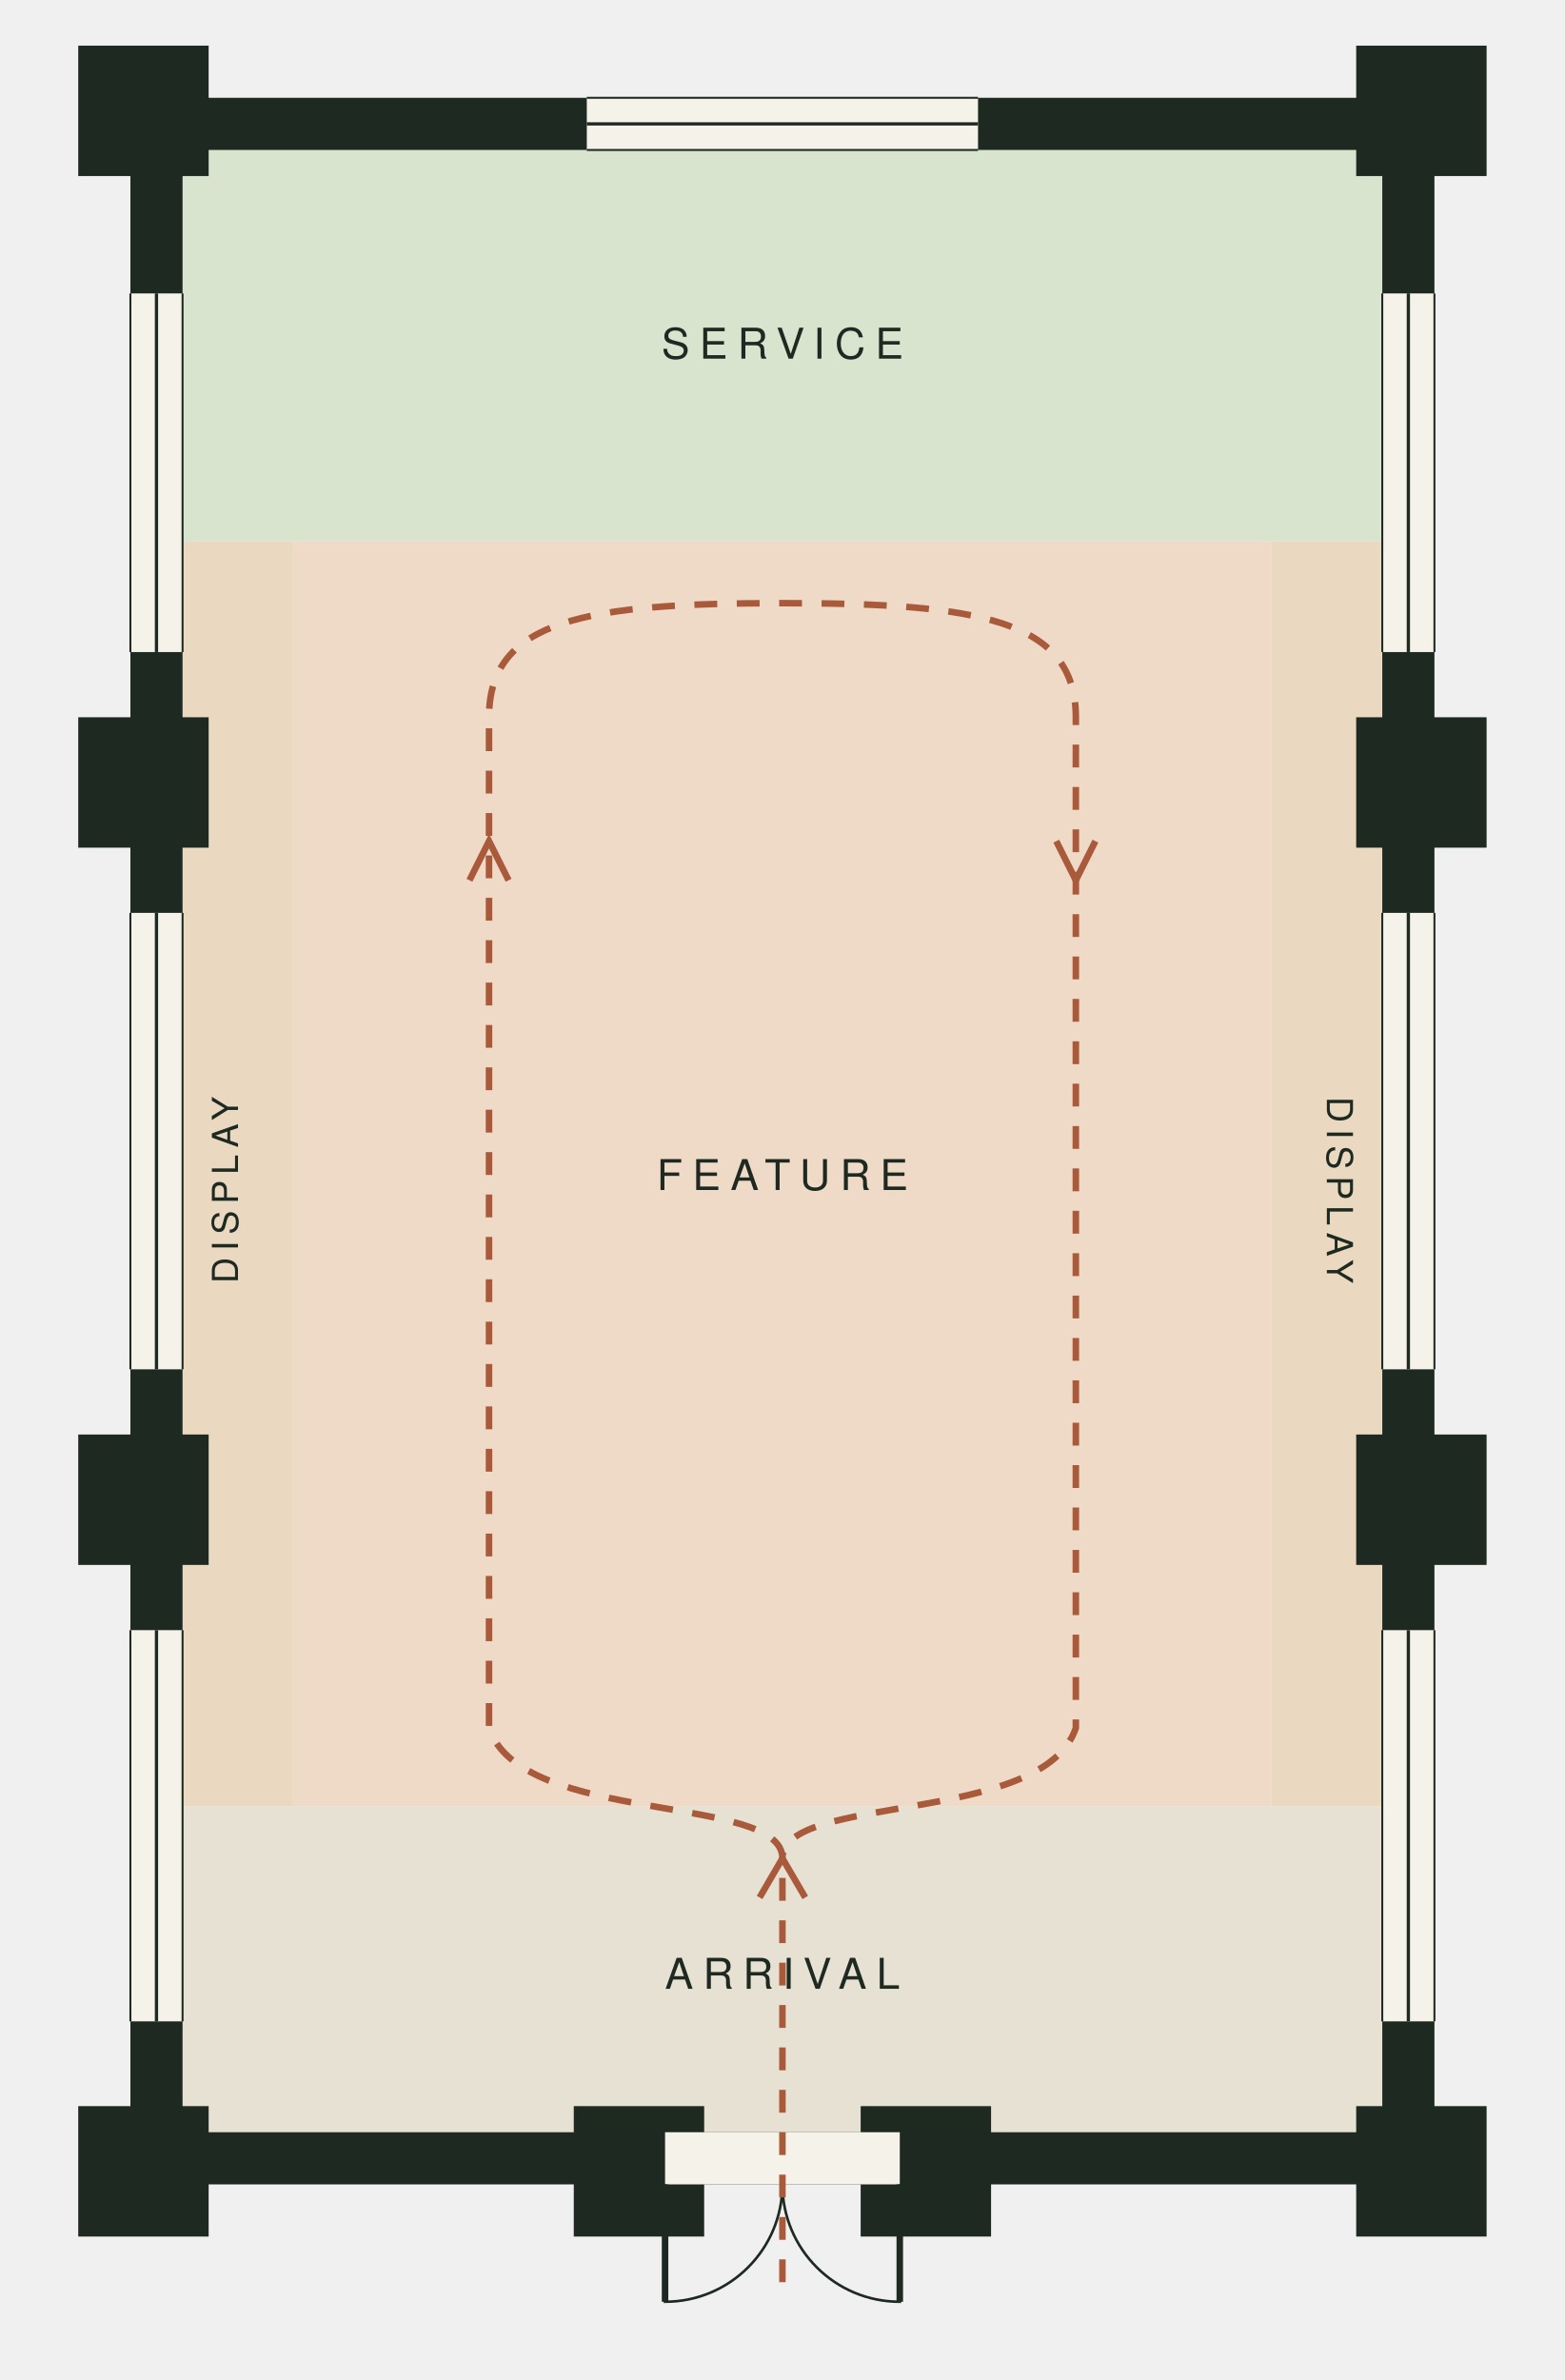
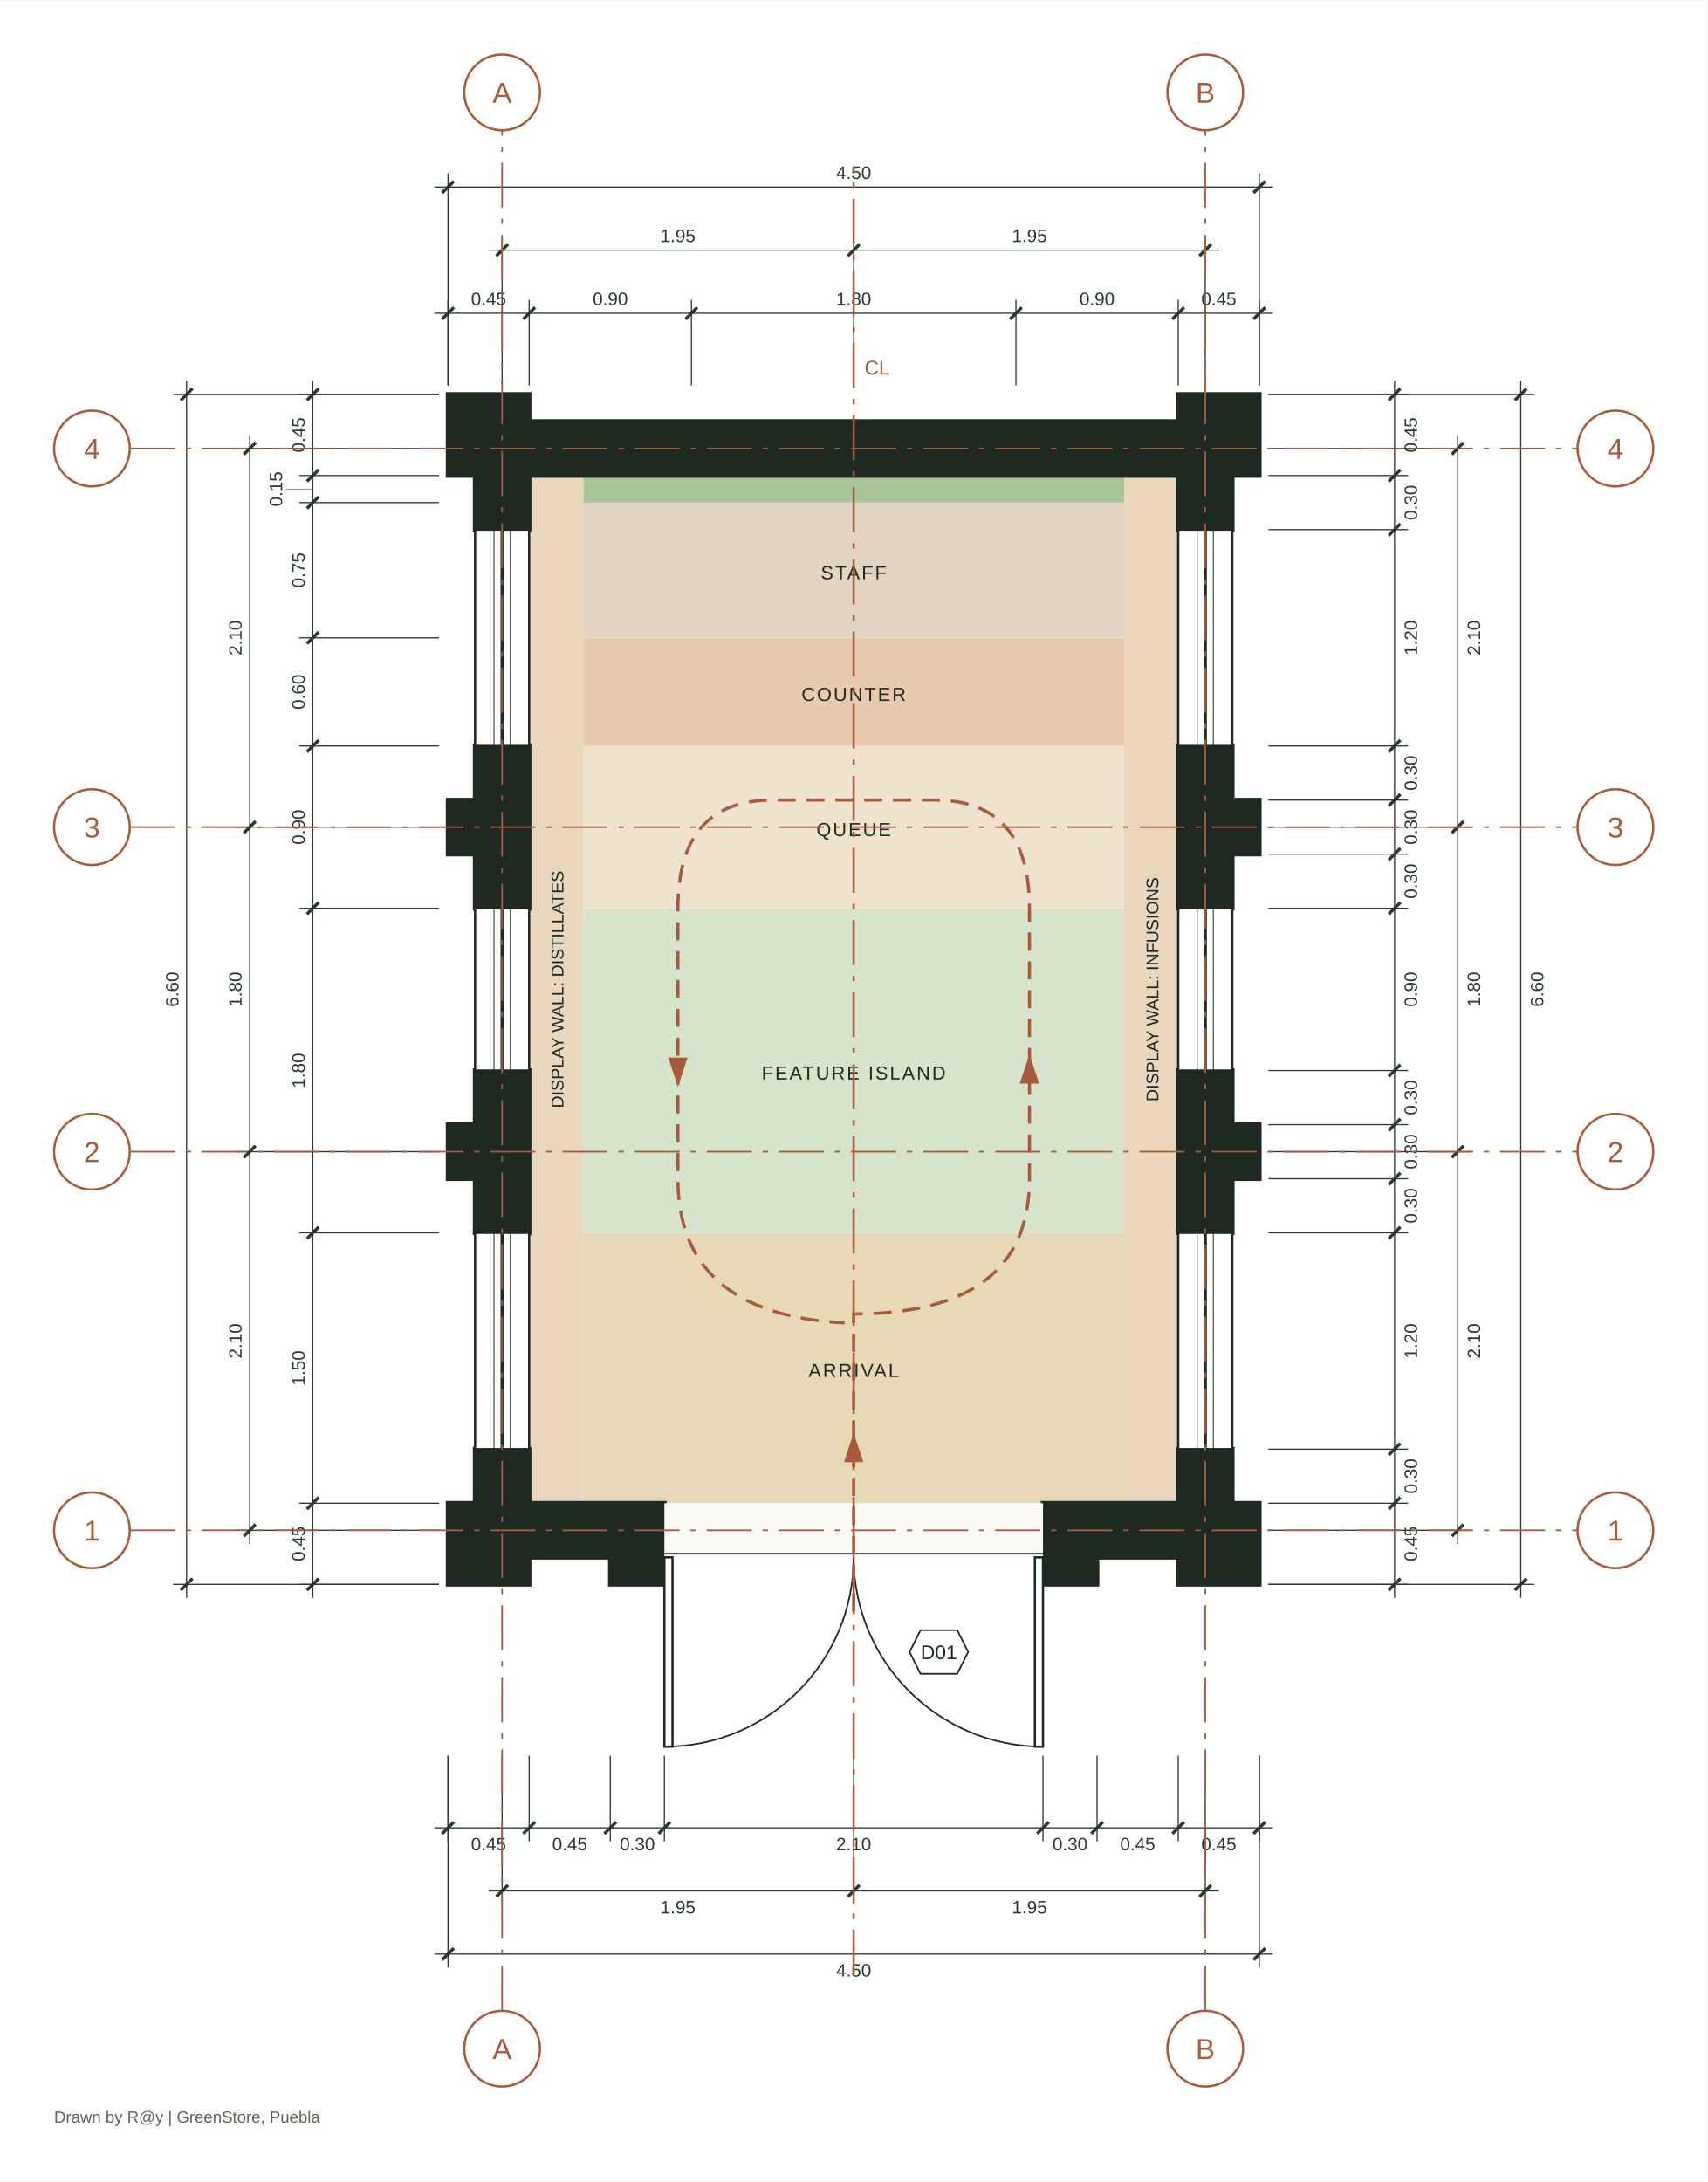
- <svg xmlns="http://www.w3.org/2000/svg" viewBox="20 30 480 730" role="img" aria-label="Zoning diagram: arrival zone at the entrance, a central feature zone around the island, display zones along both side walls, and the service zone at the counter, with a looping circulation path" width="480" height="730">
-   <rect x="76" y="76" width="368" height="608" fill="#F5F2EA" />
-   <rect x="76" y="196" width="34" height="388" fill="#EAD9C0" />
-   <rect x="410" y="196" width="34" height="388" fill="#EAD9C0" />
-   <rect x="76" y="76" width="368" height="120" fill="#D9E4CF" />
-   <rect x="110" y="196" width="300" height="388" fill="#EFD9C7" />
-   <rect x="76" y="584" width="368" height="100" fill="#E7E1D3" />
-   <path d="M60 60 H460 V700 H60 Z M76 76 V684 H444 V76 Z" fill="#1E2A21" fill-rule="evenodd" />
-   <rect x="44" y="44" width="40" height="40" fill="#1E2A21" />
-   <rect x="436" y="44" width="40" height="40" fill="#1E2A21" />
-   <rect x="44" y="676" width="40" height="40" fill="#1E2A21" />
-   <rect x="436" y="676" width="40" height="40" fill="#1E2A21" />
-   <rect x="44" y="250" width="40" height="40" fill="#1E2A21" />
-   <rect x="44" y="470" width="40" height="40" fill="#1E2A21" />
-   <rect x="436" y="250" width="40" height="40" fill="#1E2A21" />
-   <rect x="436" y="470" width="40" height="40" fill="#1E2A21" />
-   <rect x="196" y="676" width="40" height="40" fill="#1E2A21" />
-   <rect x="284" y="676" width="40" height="40" fill="#1E2A21" />
-   <rect x="60" y="120" width="16" height="110" fill="#F5F2EA" />
-   <line x1="68" y1="120" x2="68" y2="230" stroke="#1E2A21" stroke-width="1" />
-   <line x1="60" y1="120" x2="60" y2="230" stroke="#1E2A21" stroke-width="0.6" />
-   <line x1="76" y1="120" x2="76" y2="230" stroke="#1E2A21" stroke-width="0.6" />
-   <rect x="444" y="120" width="16" height="110" fill="#F5F2EA" />
-   <line x1="452" y1="120" x2="452" y2="230" stroke="#1E2A21" stroke-width="1" />
-   <line x1="444" y1="120" x2="444" y2="230" stroke="#1E2A21" stroke-width="0.6" />
-   <line x1="460" y1="120" x2="460" y2="230" stroke="#1E2A21" stroke-width="0.6" />
-   <rect x="60" y="310" width="16" height="140" fill="#F5F2EA" />
-   <line x1="68" y1="310" x2="68" y2="450" stroke="#1E2A21" stroke-width="1" />
-   <line x1="60" y1="310" x2="60" y2="450" stroke="#1E2A21" stroke-width="0.6" />
-   <line x1="76" y1="310" x2="76" y2="450" stroke="#1E2A21" stroke-width="0.6" />
-   <rect x="444" y="310" width="16" height="140" fill="#F5F2EA" />
-   <line x1="452" y1="310" x2="452" y2="450" stroke="#1E2A21" stroke-width="1" />
-   <line x1="444" y1="310" x2="444" y2="450" stroke="#1E2A21" stroke-width="0.6" />
-   <line x1="460" y1="310" x2="460" y2="450" stroke="#1E2A21" stroke-width="0.6" />
-   <rect x="60" y="530" width="16" height="120" fill="#F5F2EA" />
-   <line x1="68" y1="530" x2="68" y2="650" stroke="#1E2A21" stroke-width="1" />
-   <line x1="60" y1="530" x2="60" y2="650" stroke="#1E2A21" stroke-width="0.6" />
-   <line x1="76" y1="530" x2="76" y2="650" stroke="#1E2A21" stroke-width="0.6" />
-   <rect x="444" y="530" width="16" height="120" fill="#F5F2EA" />
-   <line x1="452" y1="530" x2="452" y2="650" stroke="#1E2A21" stroke-width="1" />
-   <line x1="444" y1="530" x2="444" y2="650" stroke="#1E2A21" stroke-width="0.6" />
-   <line x1="460" y1="530" x2="460" y2="650" stroke="#1E2A21" stroke-width="0.6" />
-   <rect x="200" y="60" width="120" height="16" fill="#F5F2EA" />
-   <line x1="200" y1="68" x2="320" y2="68" stroke="#1E2A21" stroke-width="1" />
-   <line x1="200" y1="60" x2="320" y2="60" stroke="#1E2A21" stroke-width="0.6" />
-   <line x1="200" y1="76" x2="320" y2="76" stroke="#1E2A21" stroke-width="0.6" />
-   <rect x="224" y="684" width="72" height="16" fill="#F5F2EA" />
-   <path d="M224 700 L224 736 A36 36 0 0 0 260 700" fill="none" stroke="#1E2A21" stroke-width="0.8" />
-   <path d="M296 700 L296 736 A36 36 0 0 1 260 700" fill="none" stroke="#1E2A21" stroke-width="0.8" />
-   <line x1="224" y1="700" x2="224" y2="736" stroke="#1E2A21" stroke-width="2" />
-   <line x1="296" y1="700" x2="296" y2="736" stroke="#1E2A21" stroke-width="2" />
-   <path d="M260 730 L260 600 C260 580 180 590 170 560 L170 250 C170 220 200 215 260 215 C320 215 350 220 350 250 L350 560 C340 590 260 580 260 600" fill="none" stroke="#A85A3A" stroke-width="2" stroke-dasharray="7 6" />
-   <path d="M253 612 L260 600 L267 612" fill="none" stroke="#A85A3A" stroke-width="2" />
-   <path d="M164 300 L170 288 L176 300" fill="none" stroke="#A85A3A" stroke-width="2" />
-   <path d="M344 288 L350 300 L356 288" fill="none" stroke="#A85A3A" stroke-width="2" />
-   <text x="260" y="140" text-anchor="middle" font-family="Jost, Helvetica Neue, Helvetica, Arial, sans-serif" font-size="13" letter-spacing="3" fill="#1E2A21">SERVICE</text>
-   <text x="260" y="395" text-anchor="middle" font-family="Jost, Helvetica Neue, Helvetica, Arial, sans-serif" font-size="13" letter-spacing="3" fill="#1E2A21">FEATURE</text>
-   <text x="260" y="640" text-anchor="middle" font-family="Jost, Helvetica Neue, Helvetica, Arial, sans-serif" font-size="13" letter-spacing="3" fill="#1E2A21">ARRIVAL</text>
-   <text x="93" y="395" text-anchor="middle" font-family="Jost, Helvetica Neue, Helvetica, Arial, sans-serif" font-size="11" letter-spacing="2" fill="#1E2A21" transform="rotate(-90 93 395)">DISPLAY</text>
-   <text x="427" y="395" text-anchor="middle" font-family="Jost, Helvetica Neue, Helvetica, Arial, sans-serif" font-size="11" letter-spacing="2" fill="#1E2A21" transform="rotate(90 427 395)">DISPLAY</text>
+ <svg xmlns="http://www.w3.org/2000/svg" viewBox="-2935 -8335 9470 12097" width="716" height="915" role="img" aria-label="Zoning and circulation plan on the dimensioned geometry: arrival, feature island, display walls, queue, counter, staff and living wall zones, with the visitor loop around the island, axes and three levels of dimensions">
+   <defs>
+     <style>
+ .cutfill{fill:#1E2A21;stroke:#1E2A21;stroke-width:25}
+ .cut{stroke:#1E2A21;stroke-width:35;stroke-dasharray:300 60 50 60;fill:none}
+ .heavy{stroke:#1E2A21;stroke-width:25;fill:none}
+ .med{stroke:#1E2A21;stroke-width:17.5;fill:none}
+ .thin{stroke:#1E2A21;stroke-width:9;fill:none}
+ .fine{stroke:#1E2A21;stroke-width:6.5;fill:none;opacity:.75}
+ .hidden{stroke:#1E2A21;stroke-width:9;fill:none;stroke-dasharray:60 60}
+ .solid{fill:#1E2A21;stroke:none}
+ .axis{stroke:#A85A3A;stroke-width:9;stroke-dasharray:250 60 30 60;fill:none}
+ .cl{stroke:#A85A3A;stroke-width:12.5;stroke-dasharray:250 60 30 60;fill:none}
+ .bubble{fill:#FFFFFF;stroke:#A85A3A;stroke-width:12.5}
+ .bubt{fill:#A85A3A;font-family:Jost, 'Helvetica Neue', Arial, sans-serif;paint-order:stroke;stroke:#FFFFFF;stroke-width:17.5}
+ .dim{stroke:#2B3A2E;stroke-width:6.5;fill:none}
+ .leader{stroke:#2B3A2E;stroke-width:4.5;fill:none;opacity:.6}
+ .tick{stroke:#2B3A2E;stroke-width:17.5}
+ .dimt{fill:#2B3A2E;font-family:Jost, 'Helvetica Neue', Arial, sans-serif;paint-order:stroke;stroke:#FFFFFF;stroke-width:25;stroke-linejoin:round}
+ .t{fill:#1E2A21;font-family:Jost, 'Helvetica Neue', Arial, sans-serif}
+ .sub{fill:#5B6458;font-family:Jost, 'Helvetica Neue', Arial, sans-serif}
+ .lvlt{fill:#1E2A21;font-family:Jost, 'Helvetica Neue', Arial, sans-serif;font-weight:500}
+ .lvll{fill:#5B6458;font-family:Jost, 'Helvetica Neue', Arial, sans-serif}
+ .lvltri{fill:#1E2A21}
+ .lvlbox{fill:#FFFFFF;stroke:#1E2A21;stroke-width:6.5}
+ .tagbox{fill:#FFFFFF;stroke:#1E2A21;stroke-width:9}
+ .tagt{fill:#1E2A21;font-family:Jost, 'Helvetica Neue', Arial, sans-serif;font-weight:500}
+ .floor{fill:#F3E7DA;stroke:none}
+ .tile{stroke:#E0CBB6;stroke-width:4.5;fill:none}
+ .grid600{stroke:#C79C7D;stroke-width:6.5;fill:none}
+ .wood{fill:#E9D6BC;stroke:#1E2A21;stroke-width:12.5}
+ .woodl{stroke:#B8936B;stroke-width:4.5;fill:none}
+ .stone{fill:#ECE8E0;stroke:#1E2A21;stroke-width:12.5}
+ .glass{fill:#E3EEF0;stroke:#1E2A21;stroke-width:6.5}
+ .green{fill:#6E8F5E;stroke:#4F6B43;stroke-width:6.5}
+ .greenl{fill:#C9D8BE;stroke:#4F6B43;stroke-width:9}
+ .soil{fill:#8B6A4E;stroke:none}
+ .earth{fill:url(#earth);stroke:none}
+ .white{fill:#FFFFFF;stroke:#1E2A21;stroke-width:12.5}
+ .paper{fill:#FBFAF6;stroke:none}
+ .water{stroke:#3F7FA8;stroke-width:17.5;fill:none}
+ .drip{stroke:#3F7FA8;stroke-width:17.5;fill:none;stroke-dasharray:17.5 60;stroke-linecap:round}
+ .drain{stroke:#8B5E3C;stroke-width:12.5;fill:none;stroke-dasharray:60 30}
+ .circuit{stroke:#55605A;stroke-width:6.5;fill:none;stroke-dasharray:30 30}
+ .light{fill:#F2D58C;stroke:#1E2A21;stroke-width:9}
+ .cove{stroke:#C9922E;stroke-width:25;fill:none}
+ .zone{stroke:none}
+ .path{fill:#E6DCCB;stroke:#B9A88E;stroke-width:6.5}
+ .plaza{fill:#E9C9AE;stroke:#B98E6C;stroke-width:6.5}
+ .bed{stroke:#4F6B43;stroke-width:9}
+ .canopy{fill:#6E8F5E;fill-opacity:.22;stroke:#4F6B43;stroke-width:9;stroke-dasharray:60 30}
+ </style>
+     <pattern id="earth" patternUnits="userSpaceOnUse" width="75" height="75" patternTransform="rotate(45)">
+       <line x1="0" y1="0" x2="0" y2="75" stroke="#8B6A4E" stroke-width="6" />
+     </pattern>
+   </defs>
+   <rect x="-2935" y="-8335" width="9470" height="12097" fill="#FFFFFF" />
+   <rect x="0" y="-5700" width="3600" height="5700" class="paper" />
+   <rect x="300" y="-1500" width="3000" height="1500" class="zone" style="fill:#E7D9B8" />
+   <rect x="300" y="-3300" width="3000" height="1800" class="zone" style="fill:#D8E3CC" />
+   <rect x="300" y="-4200" width="3000" height="900" class="zone" style="fill:#EFE3CF" />
+   <rect x="300" y="-4800" width="3000" height="600" class="zone" style="fill:#E6C9AE" />
+   <rect x="300" y="-5550" width="3000" height="750" class="zone" style="fill:#E2D3C3" />
+   <rect x="300" y="-5700" width="3000" height="150" class="zone" style="fill:#A9C49A" />
+   <rect x="0" y="-5700" width="300" height="5700" class="zone" style="fill:#E9D6BC" />
+   <rect x="3300" y="-5700" width="300" height="5700" class="zone" style="fill:#E9D6BC" />
+   <rect x="-300" y="0" width="1050" height="300" class="cutfill" />
+   <rect x="2850" y="0" width="1050" height="300" class="cutfill" />
+   <rect x="-300" y="-6000" width="4200" height="300" class="cutfill" />
+   <rect x="-300" y="-300" width="300" height="600" class="cutfill" />
+   <rect x="-300" y="-2400" width="300" height="900" class="cutfill" />
+   <rect x="-300" y="-4200" width="300" height="900" class="cutfill" />
+   <rect x="-300" y="-6000" width="300" height="600" class="cutfill" />
+   <rect x="-300" y="-1500" width="300" height="1200" class="white" />
+   <line x1="-150" y1="-300" x2="-150" y2="-1500" class="med" />
+   <line x1="-195" y1="-300" x2="-195" y2="-1500" class="fine" />
+   <line x1="-105" y1="-300" x2="-105" y2="-1500" class="fine" />
+   <rect x="-300" y="-3300" width="300" height="900" class="white" />
+   <line x1="-150" y1="-2400" x2="-150" y2="-3300" class="med" />
+   <line x1="-195" y1="-2400" x2="-195" y2="-3300" class="fine" />
+   <line x1="-105" y1="-2400" x2="-105" y2="-3300" class="fine" />
+   <rect x="-300" y="-5400" width="300" height="1200" class="white" />
+   <line x1="-150" y1="-4200" x2="-150" y2="-5400" class="med" />
+   <line x1="-195" y1="-4200" x2="-195" y2="-5400" class="fine" />
+   <line x1="-105" y1="-4200" x2="-105" y2="-5400" class="fine" />
+   <rect x="3600" y="-300" width="300" height="600" class="cutfill" />
+   <rect x="3600" y="-2400" width="300" height="900" class="cutfill" />
+   <rect x="3600" y="-4200" width="300" height="900" class="cutfill" />
+   <rect x="3600" y="-6000" width="300" height="600" class="cutfill" />
+   <rect x="3600" y="-1500" width="300" height="1200" class="white" />
+   <line x1="3750" y1="-300" x2="3750" y2="-1500" class="med" />
+   <line x1="3705" y1="-300" x2="3705" y2="-1500" class="fine" />
+   <line x1="3795" y1="-300" x2="3795" y2="-1500" class="fine" />
+   <rect x="3600" y="-3300" width="300" height="900" class="white" />
+   <line x1="3750" y1="-2400" x2="3750" y2="-3300" class="med" />
+   <line x1="3705" y1="-2400" x2="3705" y2="-3300" class="fine" />
+   <line x1="3795" y1="-2400" x2="3795" y2="-3300" class="fine" />
+   <rect x="3600" y="-5400" width="300" height="1200" class="white" />
+   <line x1="3750" y1="-4200" x2="3750" y2="-5400" class="med" />
+   <line x1="3705" y1="-4200" x2="3705" y2="-5400" class="fine" />
+   <line x1="3795" y1="-4200" x2="3795" y2="-5400" class="fine" />
+   <rect x="-450" y="0" width="450" height="450" class="cutfill" />
+   <rect x="3600" y="0" width="450" height="450" class="cutfill" />
+   <rect x="-450" y="-6150" width="450" height="450" class="cutfill" />
+   <rect x="3600" y="-6150" width="450" height="450" class="cutfill" />
+   <rect x="-450" y="-2100" width="150" height="300" class="cutfill" />
+   <rect x="3900" y="-2100" width="150" height="300" class="cutfill" />
+   <rect x="-450" y="-3900" width="150" height="300" class="cutfill" />
+   <rect x="3900" y="-3900" width="150" height="300" class="cutfill" />
+   <rect x="450" y="300" width="300" height="150" class="cutfill" />
+   <rect x="2850" y="300" width="300" height="150" class="cutfill" />
+   <line x1="900" y1="-5850" x2="2700" y2="-5850" class="hidden" />
+   <rect x="750" y="0" width="2100" height="300" class="paper" />
+   <line x1="750" y1="280" x2="2850" y2="280" class="thin" />
+   <rect x="750" y="300" width="45" height="1050" class="white" />
+   <path d="M1800,300 A1050 1050 0 0 1 750,1350" class="thin" />
+   <rect x="2805" y="300" width="45" height="1050" class="white" />
+   <path d="M1800,300 A1050 1050 0 0 0 2850,1350" class="thin" />
+   <polygon points="2110.1,825 2170.6,704 2374.4,704 2434.9,825 2374.4,946 2170.6,946" class="tagbox" />
+   <text x="2272.5" y="864.6" text-anchor="middle" class="tagt" style="font-size:110px">D01</text>
+   <text x="1800" y="-700" text-anchor="middle" class="t" style="font-size:105px;font-weight:500;letter-spacing:10px">ARRIVAL</text>
+   <text x="1800" y="-2350" text-anchor="middle" class="t" style="font-size:105px;font-weight:500;letter-spacing:10px">FEATURE ISLAND</text>
+   <text x="1800" y="-3700" text-anchor="middle" class="t" style="font-size:105px;font-weight:500;letter-spacing:10px">QUEUE</text>
+   <text x="1800" y="-4450" text-anchor="middle" class="t" style="font-size:105px;font-weight:500;letter-spacing:10px">COUNTER</text>
+   <text x="1800" y="-5125" text-anchor="middle" class="t" style="font-size:105px;font-weight:500;letter-spacing:10px">STAFF</text>
+   <text x="190" y="-2850" text-anchor="middle" class="t" style="font-size:95px;font-weight:500" transform="rotate(-90 190 -2850)">DISPLAY WALL: DISTILLATES</text>
+   <text x="3490" y="-2850" text-anchor="middle" class="t" style="font-size:95px;font-weight:500" transform="rotate(-90 3490 -2850)">DISPLAY WALL: INFUSIONS</text>
+   <path d="M1800,600 L1800,-1050 Q2775,-1050 2775,-1800 L2775,-3300 Q2775,-3900 2250,-3900 L1350,-3900 Q825,-3900 825,-3300 L825,-1800 Q825,-1050 1750,-1000" class="water" style="stroke:#A85A3A;stroke-dasharray:100 60" />
+   <polygon points="2775,-2490 2721.1,-2327.9 2828.9,-2327.9" class="solid" style="fill:#A85A3A" />
+   <polygon points="825,-2310 878.9,-2472.1 771.1,-2472.1" class="solid" style="fill:#A85A3A" />
+   <polygon points="1800,-390 1746.1,-227.9 1853.9,-227.9" class="solid" style="fill:#A85A3A" />
+   <line x1="-525" y1="1800" x2="4125" y2="1800" class="dim" />
+   <line x1="-450" y1="1400" x2="-450" y2="1875" class="dim" />
+   <line x1="-482.5" y1="1832.5" x2="-417.5" y2="1767.5" class="tick" />
+   <line x1="0" y1="1400" x2="0" y2="1875" class="dim" />
+   <line x1="-32.5" y1="1832.5" x2="32.5" y2="1767.5" class="tick" />
+   <line x1="450" y1="1400" x2="450" y2="1875" class="dim" />
+   <line x1="417.5" y1="1832.5" x2="482.5" y2="1767.5" class="tick" />
+   <line x1="750" y1="1400" x2="750" y2="1875" class="dim" />
+   <line x1="717.5" y1="1832.5" x2="782.5" y2="1767.5" class="tick" />
+   <line x1="2850" y1="1400" x2="2850" y2="1875" class="dim" />
+   <line x1="2817.5" y1="1832.5" x2="2882.5" y2="1767.5" class="tick" />
+   <line x1="3150" y1="1400" x2="3150" y2="1875" class="dim" />
+   <line x1="3117.5" y1="1832.5" x2="3182.5" y2="1767.5" class="tick" />
+   <line x1="3600" y1="1400" x2="3600" y2="1875" class="dim" />
+   <line x1="3567.5" y1="1832.5" x2="3632.5" y2="1767.5" class="tick" />
+   <line x1="4050" y1="1400" x2="4050" y2="1875" class="dim" />
+   <line x1="4017.5" y1="1832.5" x2="4082.5" y2="1767.5" class="tick" />
+   <text x="-225" y="1925" text-anchor="middle" class="dimt" style="font-size:100px">0.45</text>
+   <text x="225" y="1925" text-anchor="middle" class="dimt" style="font-size:100px">0.45</text>
+   <text x="600" y="1925" text-anchor="middle" class="dimt" style="font-size:100px">0.30</text>
+   <text x="1800" y="1925" text-anchor="middle" class="dimt" style="font-size:100px">2.10</text>
+   <text x="3000" y="1925" text-anchor="middle" class="dimt" style="font-size:100px">0.30</text>
+   <text x="3375" y="1925" text-anchor="middle" class="dimt" style="font-size:100px">0.45</text>
+   <text x="3825" y="1925" text-anchor="middle" class="dimt" style="font-size:100px">0.45</text>
+   <line x1="-225" y1="2150" x2="3825" y2="2150" class="dim" />
+   <line x1="-150" y1="1400" x2="-150" y2="2225" class="dim" />
+   <line x1="-182.5" y1="2182.5" x2="-117.5" y2="2117.5" class="tick" />
+   <line x1="1800" y1="1400" x2="1800" y2="2225" class="dim" />
+   <line x1="1767.5" y1="2182.5" x2="1832.5" y2="2117.5" class="tick" />
+   <line x1="3750" y1="1400" x2="3750" y2="2225" class="dim" />
+   <line x1="3717.5" y1="2182.5" x2="3782.5" y2="2117.5" class="tick" />
+   <text x="825" y="2275" text-anchor="middle" class="dimt" style="font-size:100px">1.95</text>
+   <text x="2775" y="2275" text-anchor="middle" class="dimt" style="font-size:100px">1.95</text>
+   <line x1="-525" y1="2500" x2="4125" y2="2500" class="dim" />
+   <line x1="-450" y1="1400" x2="-450" y2="2575" class="dim" />
+   <line x1="-482.5" y1="2532.5" x2="-417.5" y2="2467.5" class="tick" />
+   <line x1="4050" y1="1400" x2="4050" y2="2575" class="dim" />
+   <line x1="4017.5" y1="2532.5" x2="4082.5" y2="2467.5" class="tick" />
+   <text x="1800" y="2625" text-anchor="middle" class="dimt" style="font-size:100px">4.50</text>
+   <line x1="-525" y1="-6600" x2="4125" y2="-6600" class="dim" />
+   <line x1="-450" y1="-6200" x2="-450" y2="-6675" class="dim" />
+   <line x1="-482.5" y1="-6567.5" x2="-417.5" y2="-6632.5" class="tick" />
+   <line x1="0" y1="-6200" x2="0" y2="-6675" class="dim" />
+   <line x1="-32.5" y1="-6567.5" x2="32.5" y2="-6632.5" class="tick" />
+   <line x1="900" y1="-6200" x2="900" y2="-6675" class="dim" />
+   <line x1="867.5" y1="-6567.5" x2="932.5" y2="-6632.5" class="tick" />
+   <line x1="2700" y1="-6200" x2="2700" y2="-6675" class="dim" />
+   <line x1="2667.5" y1="-6567.5" x2="2732.5" y2="-6632.5" class="tick" />
+   <line x1="3600" y1="-6200" x2="3600" y2="-6675" class="dim" />
+   <line x1="3567.5" y1="-6567.5" x2="3632.5" y2="-6632.5" class="tick" />
+   <line x1="4050" y1="-6200" x2="4050" y2="-6675" class="dim" />
+   <line x1="4017.5" y1="-6567.5" x2="4082.5" y2="-6632.5" class="tick" />
+   <text x="-225" y="-6645" text-anchor="middle" class="dimt" style="font-size:100px">0.45</text>
+   <text x="450" y="-6645" text-anchor="middle" class="dimt" style="font-size:100px">0.90</text>
+   <text x="1800" y="-6645" text-anchor="middle" class="dimt" style="font-size:100px">1.80</text>
+   <text x="3150" y="-6645" text-anchor="middle" class="dimt" style="font-size:100px">0.90</text>
+   <text x="3825" y="-6645" text-anchor="middle" class="dimt" style="font-size:100px">0.45</text>
+   <line x1="-225" y1="-6950" x2="3825" y2="-6950" class="dim" />
+   <line x1="-150" y1="-6200" x2="-150" y2="-7025" class="dim" />
+   <line x1="-182.5" y1="-6917.5" x2="-117.5" y2="-6982.5" class="tick" />
+   <line x1="1800" y1="-6200" x2="1800" y2="-7025" class="dim" />
+   <line x1="1767.5" y1="-6917.5" x2="1832.5" y2="-6982.5" class="tick" />
+   <line x1="3750" y1="-6200" x2="3750" y2="-7025" class="dim" />
+   <line x1="3717.5" y1="-6917.5" x2="3782.5" y2="-6982.5" class="tick" />
+   <text x="825" y="-6995" text-anchor="middle" class="dimt" style="font-size:100px">1.95</text>
+   <text x="2775" y="-6995" text-anchor="middle" class="dimt" style="font-size:100px">1.95</text>
+   <line x1="-525" y1="-7300" x2="4125" y2="-7300" class="dim" />
+   <line x1="-450" y1="-6200" x2="-450" y2="-7375" class="dim" />
+   <line x1="-482.5" y1="-7267.5" x2="-417.5" y2="-7332.5" class="tick" />
+   <line x1="4050" y1="-6200" x2="4050" y2="-7375" class="dim" />
+   <line x1="4017.5" y1="-7267.5" x2="4082.5" y2="-7332.5" class="tick" />
+   <text x="1800" y="-7345" text-anchor="middle" class="dimt" style="font-size:100px">4.50</text>
+   <line x1="-1200" y1="525" x2="-1200" y2="-6225" class="dim" />
+   <line x1="-500" y1="450" x2="-1275" y2="450" class="dim" />
+   <line x1="-1232.5" y1="482.5" x2="-1167.5" y2="417.5" class="tick" />
+   <line x1="-500" y1="0" x2="-1275" y2="0" class="dim" />
+   <line x1="-1232.5" y1="32.5" x2="-1167.5" y2="-32.5" class="tick" />
+   <line x1="-500" y1="-1500" x2="-1275" y2="-1500" class="dim" />
+   <line x1="-1232.5" y1="-1467.5" x2="-1167.5" y2="-1532.5" class="tick" />
+   <line x1="-500" y1="-3300" x2="-1275" y2="-3300" class="dim" />
+   <line x1="-1232.5" y1="-3267.5" x2="-1167.5" y2="-3332.5" class="tick" />
+   <line x1="-500" y1="-4200" x2="-1275" y2="-4200" class="dim" />
+   <line x1="-1232.5" y1="-4167.5" x2="-1167.5" y2="-4232.5" class="tick" />
+   <line x1="-500" y1="-4800" x2="-1275" y2="-4800" class="dim" />
+   <line x1="-1232.5" y1="-4767.5" x2="-1167.5" y2="-4832.5" class="tick" />
+   <line x1="-500" y1="-5550" x2="-1275" y2="-5550" class="dim" />
+   <line x1="-1232.5" y1="-5517.5" x2="-1167.5" y2="-5582.5" class="tick" />
+   <line x1="-500" y1="-5700" x2="-1275" y2="-5700" class="dim" />
+   <line x1="-1232.5" y1="-5667.5" x2="-1167.5" y2="-5732.5" class="tick" />
+   <line x1="-500" y1="-6150" x2="-1275" y2="-6150" class="dim" />
+   <line x1="-1232.5" y1="-6117.5" x2="-1167.5" y2="-6182.5" class="tick" />
+   <text x="-1245" y="225" text-anchor="middle" class="dimt" style="font-size:100px" transform="rotate(-90 -1245 225)">0.45</text>
+   <text x="-1245" y="-750" text-anchor="middle" class="dimt" style="font-size:100px" transform="rotate(-90 -1245 -750)">1.50</text>
+   <text x="-1245" y="-2400" text-anchor="middle" class="dimt" style="font-size:100px" transform="rotate(-90 -1245 -2400)">1.80</text>
+   <text x="-1245" y="-3750" text-anchor="middle" class="dimt" style="font-size:100px" transform="rotate(-90 -1245 -3750)">0.90</text>
+   <text x="-1245" y="-4500" text-anchor="middle" class="dimt" style="font-size:100px" transform="rotate(-90 -1245 -4500)">0.60</text>
+   <text x="-1245" y="-5175" text-anchor="middle" class="dimt" style="font-size:100px" transform="rotate(-90 -1245 -5175)">0.75</text>
+   <text x="-1370" y="-5625" text-anchor="middle" class="dimt" style="font-size:100px" transform="rotate(-90 -1370 -5625)">0.15</text>
+   <line x1="-1200" y1="-5625" x2="-1347.5" y2="-5625" class="leader" />
+   <text x="-1245" y="-5925" text-anchor="middle" class="dimt" style="font-size:100px" transform="rotate(-90 -1245 -5925)">0.45</text>
+   <line x1="-1550" y1="225" x2="-1550" y2="-5925" class="dim" />
+   <line x1="-500" y1="150" x2="-1625" y2="150" class="dim" />
+   <line x1="-1582.5" y1="182.5" x2="-1517.5" y2="117.5" class="tick" />
+   <line x1="-500" y1="-1950" x2="-1625" y2="-1950" class="dim" />
+   <line x1="-1582.5" y1="-1917.5" x2="-1517.5" y2="-1982.5" class="tick" />
+   <line x1="-500" y1="-3750" x2="-1625" y2="-3750" class="dim" />
+   <line x1="-1582.5" y1="-3717.5" x2="-1517.5" y2="-3782.5" class="tick" />
+   <line x1="-500" y1="-5850" x2="-1625" y2="-5850" class="dim" />
+   <line x1="-1582.5" y1="-5817.5" x2="-1517.5" y2="-5882.5" class="tick" />
+   <text x="-1595" y="-900" text-anchor="middle" class="dimt" style="font-size:100px" transform="rotate(-90 -1595 -900)">2.10</text>
+   <text x="-1595" y="-2850" text-anchor="middle" class="dimt" style="font-size:100px" transform="rotate(-90 -1595 -2850)">1.80</text>
+   <text x="-1595" y="-4800" text-anchor="middle" class="dimt" style="font-size:100px" transform="rotate(-90 -1595 -4800)">2.10</text>
+   <line x1="-1900" y1="525" x2="-1900" y2="-6225" class="dim" />
+   <line x1="-500" y1="450" x2="-1975" y2="450" class="dim" />
+   <line x1="-1932.5" y1="482.5" x2="-1867.5" y2="417.5" class="tick" />
+   <line x1="-500" y1="-6150" x2="-1975" y2="-6150" class="dim" />
+   <line x1="-1932.5" y1="-6117.5" x2="-1867.5" y2="-6182.5" class="tick" />
+   <text x="-1945" y="-2850" text-anchor="middle" class="dimt" style="font-size:100px" transform="rotate(-90 -1945 -2850)">6.60</text>
+   <line x1="4800" y1="525" x2="4800" y2="-6225" class="dim" />
+   <line x1="4100" y1="450" x2="4875" y2="450" class="dim" />
+   <line x1="4767.5" y1="482.5" x2="4832.5" y2="417.5" class="tick" />
+   <line x1="4100" y1="0" x2="4875" y2="0" class="dim" />
+   <line x1="4767.5" y1="32.5" x2="4832.5" y2="-32.5" class="tick" />
+   <line x1="4100" y1="-300" x2="4875" y2="-300" class="dim" />
+   <line x1="4767.5" y1="-267.5" x2="4832.5" y2="-332.5" class="tick" />
+   <line x1="4100" y1="-1500" x2="4875" y2="-1500" class="dim" />
+   <line x1="4767.5" y1="-1467.5" x2="4832.5" y2="-1532.5" class="tick" />
+   <line x1="4100" y1="-1800" x2="4875" y2="-1800" class="dim" />
+   <line x1="4767.5" y1="-1767.5" x2="4832.5" y2="-1832.5" class="tick" />
+   <line x1="4100" y1="-2100" x2="4875" y2="-2100" class="dim" />
+   <line x1="4767.5" y1="-2067.5" x2="4832.5" y2="-2132.5" class="tick" />
+   <line x1="4100" y1="-2400" x2="4875" y2="-2400" class="dim" />
+   <line x1="4767.5" y1="-2367.5" x2="4832.5" y2="-2432.5" class="tick" />
+   <line x1="4100" y1="-3300" x2="4875" y2="-3300" class="dim" />
+   <line x1="4767.5" y1="-3267.5" x2="4832.5" y2="-3332.5" class="tick" />
+   <line x1="4100" y1="-3600" x2="4875" y2="-3600" class="dim" />
+   <line x1="4767.5" y1="-3567.5" x2="4832.5" y2="-3632.5" class="tick" />
+   <line x1="4100" y1="-3900" x2="4875" y2="-3900" class="dim" />
+   <line x1="4767.5" y1="-3867.5" x2="4832.5" y2="-3932.5" class="tick" />
+   <line x1="4100" y1="-4200" x2="4875" y2="-4200" class="dim" />
+   <line x1="4767.5" y1="-4167.5" x2="4832.5" y2="-4232.5" class="tick" />
+   <line x1="4100" y1="-5400" x2="4875" y2="-5400" class="dim" />
+   <line x1="4767.5" y1="-5367.5" x2="4832.5" y2="-5432.5" class="tick" />
+   <line x1="4100" y1="-5700" x2="4875" y2="-5700" class="dim" />
+   <line x1="4767.5" y1="-5667.5" x2="4832.5" y2="-5732.5" class="tick" />
+   <line x1="4100" y1="-6150" x2="4875" y2="-6150" class="dim" />
+   <line x1="4767.5" y1="-6117.5" x2="4832.5" y2="-6182.5" class="tick" />
+   <text x="4925" y="225" text-anchor="middle" class="dimt" style="font-size:100px" transform="rotate(-90 4925 225)">0.45</text>
+   <text x="4925" y="-150" text-anchor="middle" class="dimt" style="font-size:100px" transform="rotate(-90 4925 -150)">0.30</text>
+   <text x="4925" y="-900" text-anchor="middle" class="dimt" style="font-size:100px" transform="rotate(-90 4925 -900)">1.20</text>
+   <text x="4925" y="-1650" text-anchor="middle" class="dimt" style="font-size:100px" transform="rotate(-90 4925 -1650)">0.30</text>
+   <text x="4925" y="-1950" text-anchor="middle" class="dimt" style="font-size:100px" transform="rotate(-90 4925 -1950)">0.30</text>
+   <text x="4925" y="-2250" text-anchor="middle" class="dimt" style="font-size:100px" transform="rotate(-90 4925 -2250)">0.30</text>
+   <text x="4925" y="-2850" text-anchor="middle" class="dimt" style="font-size:100px" transform="rotate(-90 4925 -2850)">0.90</text>
+   <text x="4925" y="-3450" text-anchor="middle" class="dimt" style="font-size:100px" transform="rotate(-90 4925 -3450)">0.30</text>
+   <text x="4925" y="-3750" text-anchor="middle" class="dimt" style="font-size:100px" transform="rotate(-90 4925 -3750)">0.30</text>
+   <text x="4925" y="-4050" text-anchor="middle" class="dimt" style="font-size:100px" transform="rotate(-90 4925 -4050)">0.30</text>
+   <text x="4925" y="-4800" text-anchor="middle" class="dimt" style="font-size:100px" transform="rotate(-90 4925 -4800)">1.20</text>
+   <text x="4925" y="-5550" text-anchor="middle" class="dimt" style="font-size:100px" transform="rotate(-90 4925 -5550)">0.30</text>
+   <text x="4925" y="-5925" text-anchor="middle" class="dimt" style="font-size:100px" transform="rotate(-90 4925 -5925)">0.45</text>
+   <line x1="5150" y1="225" x2="5150" y2="-5925" class="dim" />
+   <line x1="4100" y1="150" x2="5225" y2="150" class="dim" />
+   <line x1="5117.5" y1="182.5" x2="5182.5" y2="117.5" class="tick" />
+   <line x1="4100" y1="-1950" x2="5225" y2="-1950" class="dim" />
+   <line x1="5117.5" y1="-1917.5" x2="5182.5" y2="-1982.5" class="tick" />
+   <line x1="4100" y1="-3750" x2="5225" y2="-3750" class="dim" />
+   <line x1="5117.5" y1="-3717.5" x2="5182.5" y2="-3782.5" class="tick" />
+   <line x1="4100" y1="-5850" x2="5225" y2="-5850" class="dim" />
+   <line x1="5117.5" y1="-5817.5" x2="5182.5" y2="-5882.5" class="tick" />
+   <text x="5275" y="-900" text-anchor="middle" class="dimt" style="font-size:100px" transform="rotate(-90 5275 -900)">2.10</text>
+   <text x="5275" y="-2850" text-anchor="middle" class="dimt" style="font-size:100px" transform="rotate(-90 5275 -2850)">1.80</text>
+   <text x="5275" y="-4800" text-anchor="middle" class="dimt" style="font-size:100px" transform="rotate(-90 5275 -4800)">2.10</text>
+   <line x1="5500" y1="525" x2="5500" y2="-6225" class="dim" />
+   <line x1="4100" y1="450" x2="5575" y2="450" class="dim" />
+   <line x1="5467.5" y1="482.5" x2="5532.5" y2="417.5" class="tick" />
+   <line x1="4100" y1="-6150" x2="5575" y2="-6150" class="dim" />
+   <line x1="5467.5" y1="-6117.5" x2="5532.5" y2="-6182.5" class="tick" />
+   <text x="5625" y="-2850" text-anchor="middle" class="dimt" style="font-size:100px" transform="rotate(-90 5625 -2850)">6.60</text>
+   <line x1="-150" y1="2815" x2="-150" y2="-7615" class="axis" />
+   <circle cx="-150" cy="3025" r="210" class="bubble" />
+   <text x="-150" y="3082.6" text-anchor="middle" class="bubt" style="font-size:160px;font-weight:500">A</text>
+   <circle cx="-150" cy="-7825" r="210" class="bubble" />
+   <text x="-150" y="-7767.4" text-anchor="middle" class="bubt" style="font-size:160px;font-weight:500">A</text>
+   <line x1="3750" y1="2815" x2="3750" y2="-7615" class="axis" />
+   <circle cx="3750" cy="3025" r="210" class="bubble" />
+   <text x="3750" y="3082.6" text-anchor="middle" class="bubt" style="font-size:160px;font-weight:500">B</text>
+   <circle cx="3750" cy="-7825" r="210" class="bubble" />
+   <text x="3750" y="-7767.4" text-anchor="middle" class="bubt" style="font-size:160px;font-weight:500">B</text>
+   <line x1="-2215" y1="150" x2="5815" y2="150" class="axis" />
+   <circle cx="-2425" cy="150" r="210" class="bubble" />
+   <text x="-2425" y="207.6" text-anchor="middle" class="bubt" style="font-size:160px;font-weight:500">1</text>
+   <circle cx="6025" cy="150" r="210" class="bubble" />
+   <text x="6025" y="207.6" text-anchor="middle" class="bubt" style="font-size:160px;font-weight:500">1</text>
+   <line x1="-2215" y1="-1950" x2="5815" y2="-1950" class="axis" />
+   <circle cx="-2425" cy="-1950" r="210" class="bubble" />
+   <text x="-2425" y="-1892.4" text-anchor="middle" class="bubt" style="font-size:160px;font-weight:500">2</text>
+   <circle cx="6025" cy="-1950" r="210" class="bubble" />
+   <text x="6025" y="-1892.4" text-anchor="middle" class="bubt" style="font-size:160px;font-weight:500">2</text>
+   <line x1="-2215" y1="-3750" x2="5815" y2="-3750" class="axis" />
+   <circle cx="-2425" cy="-3750" r="210" class="bubble" />
+   <text x="-2425" y="-3692.4" text-anchor="middle" class="bubt" style="font-size:160px;font-weight:500">3</text>
+   <circle cx="6025" cy="-3750" r="210" class="bubble" />
+   <text x="6025" y="-3692.4" text-anchor="middle" class="bubt" style="font-size:160px;font-weight:500">3</text>
+   <line x1="-2215" y1="-5850" x2="5815" y2="-5850" class="axis" />
+   <circle cx="-2425" cy="-5850" r="210" class="bubble" />
+   <text x="-2425" y="-5792.4" text-anchor="middle" class="bubt" style="font-size:160px;font-weight:500">4</text>
+   <circle cx="6025" cy="-5850" r="210" class="bubble" />
+   <text x="6025" y="-5792.4" text-anchor="middle" class="bubt" style="font-size:160px;font-weight:500">4</text>
+   <line x1="1800" y1="2615" x2="1800" y2="-7415" class="cl" />
+   <text x="1860" y="-6260" text-anchor="start" class="bubt" style="font-size:110px;font-weight:500">CL</text>
+   <text x="-2635" y="3435" text-anchor="start" class="sub" style="font-size:90px">Drawn by R@y  |  GreenStore, Puebla</text>
</svg>
